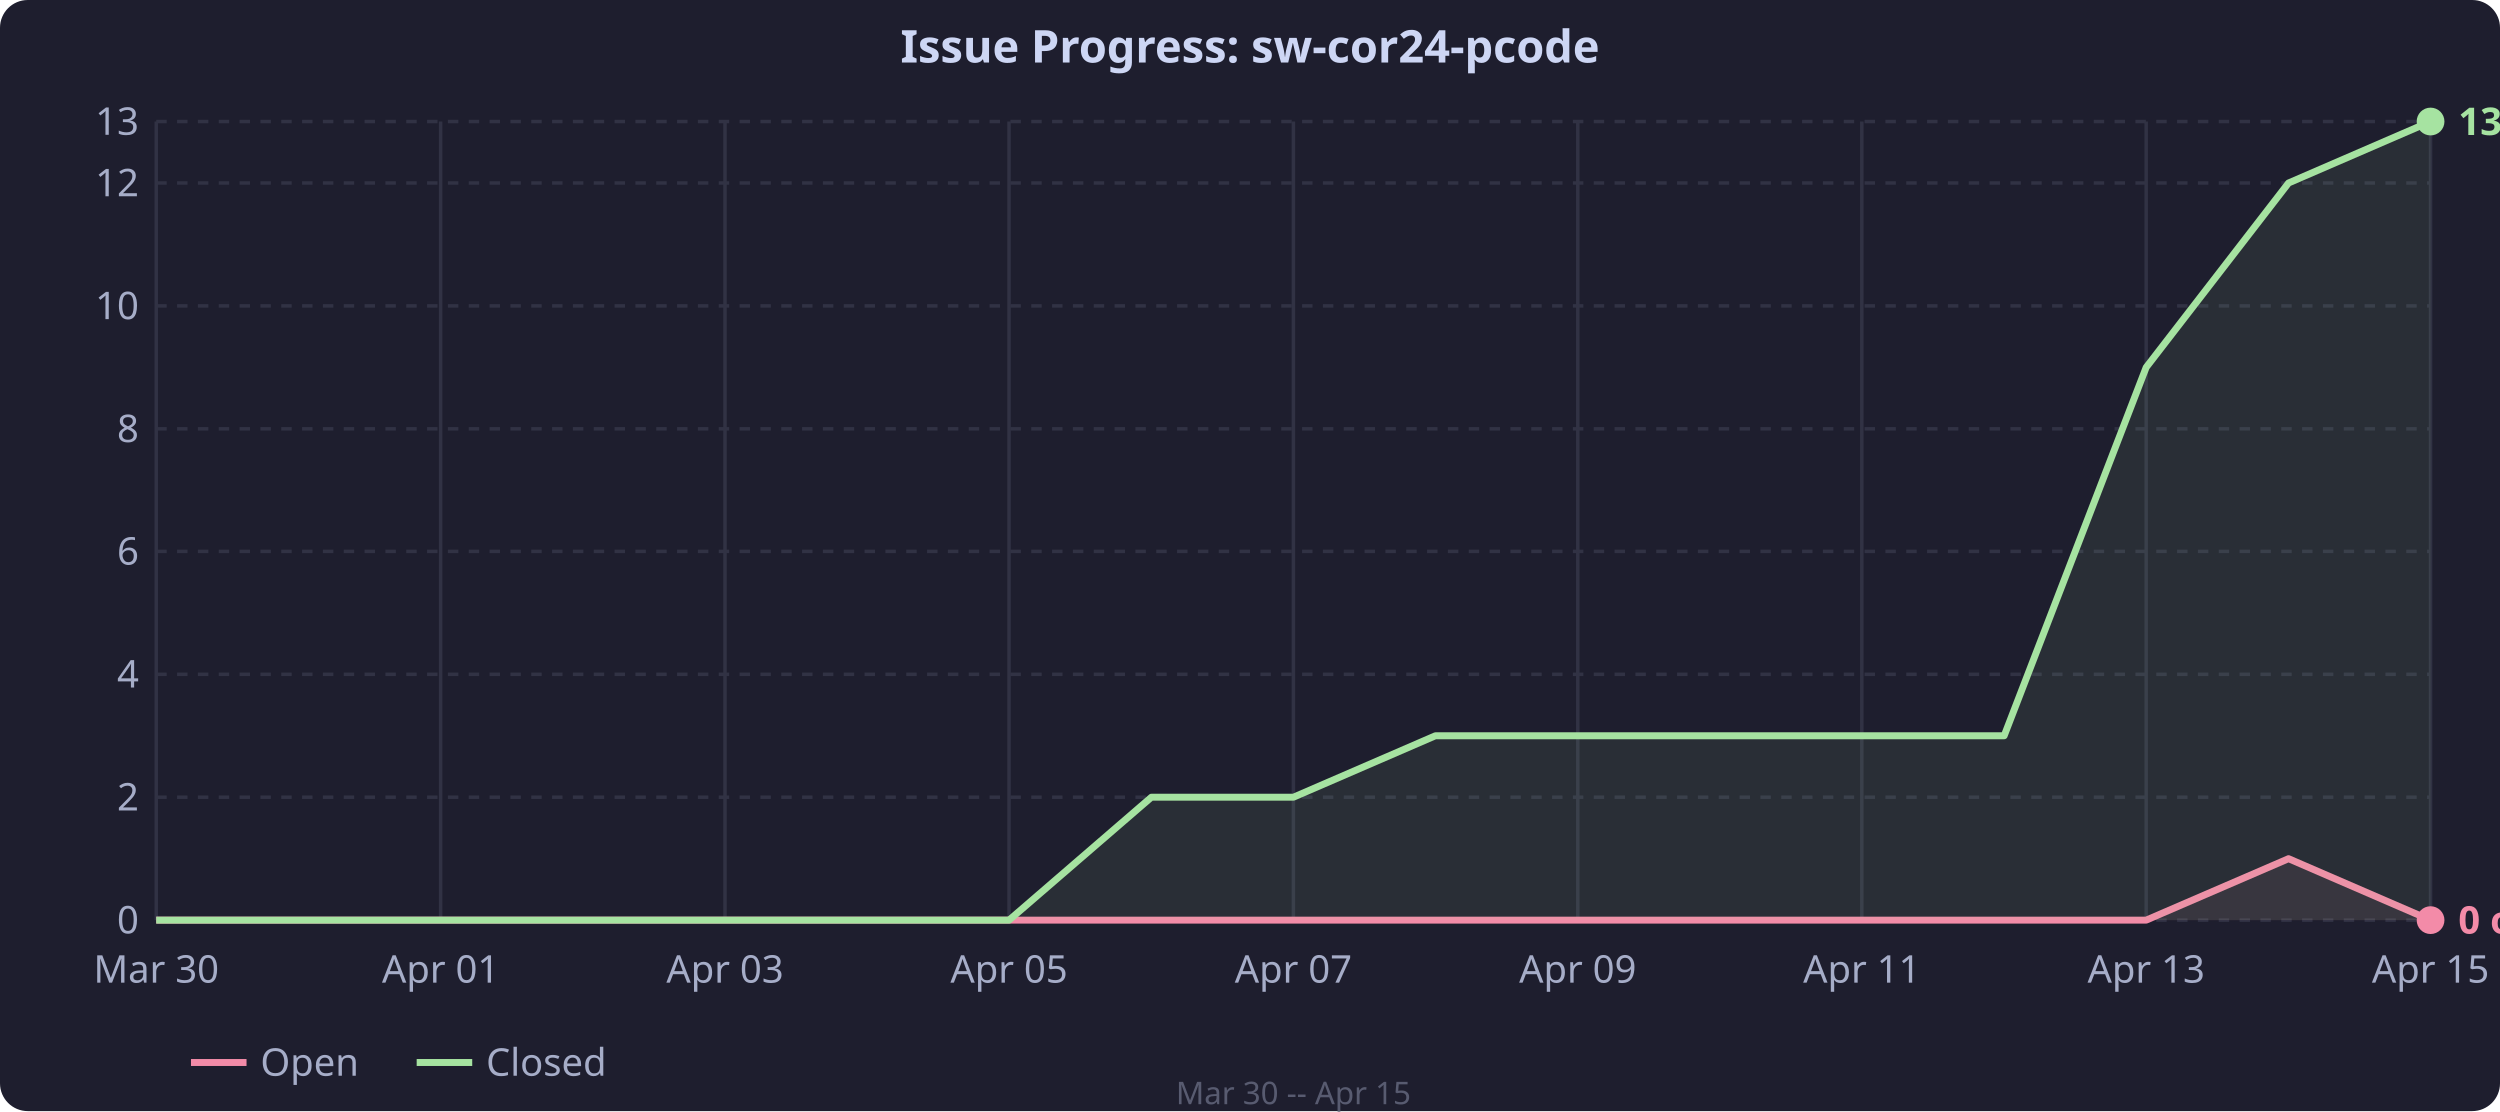
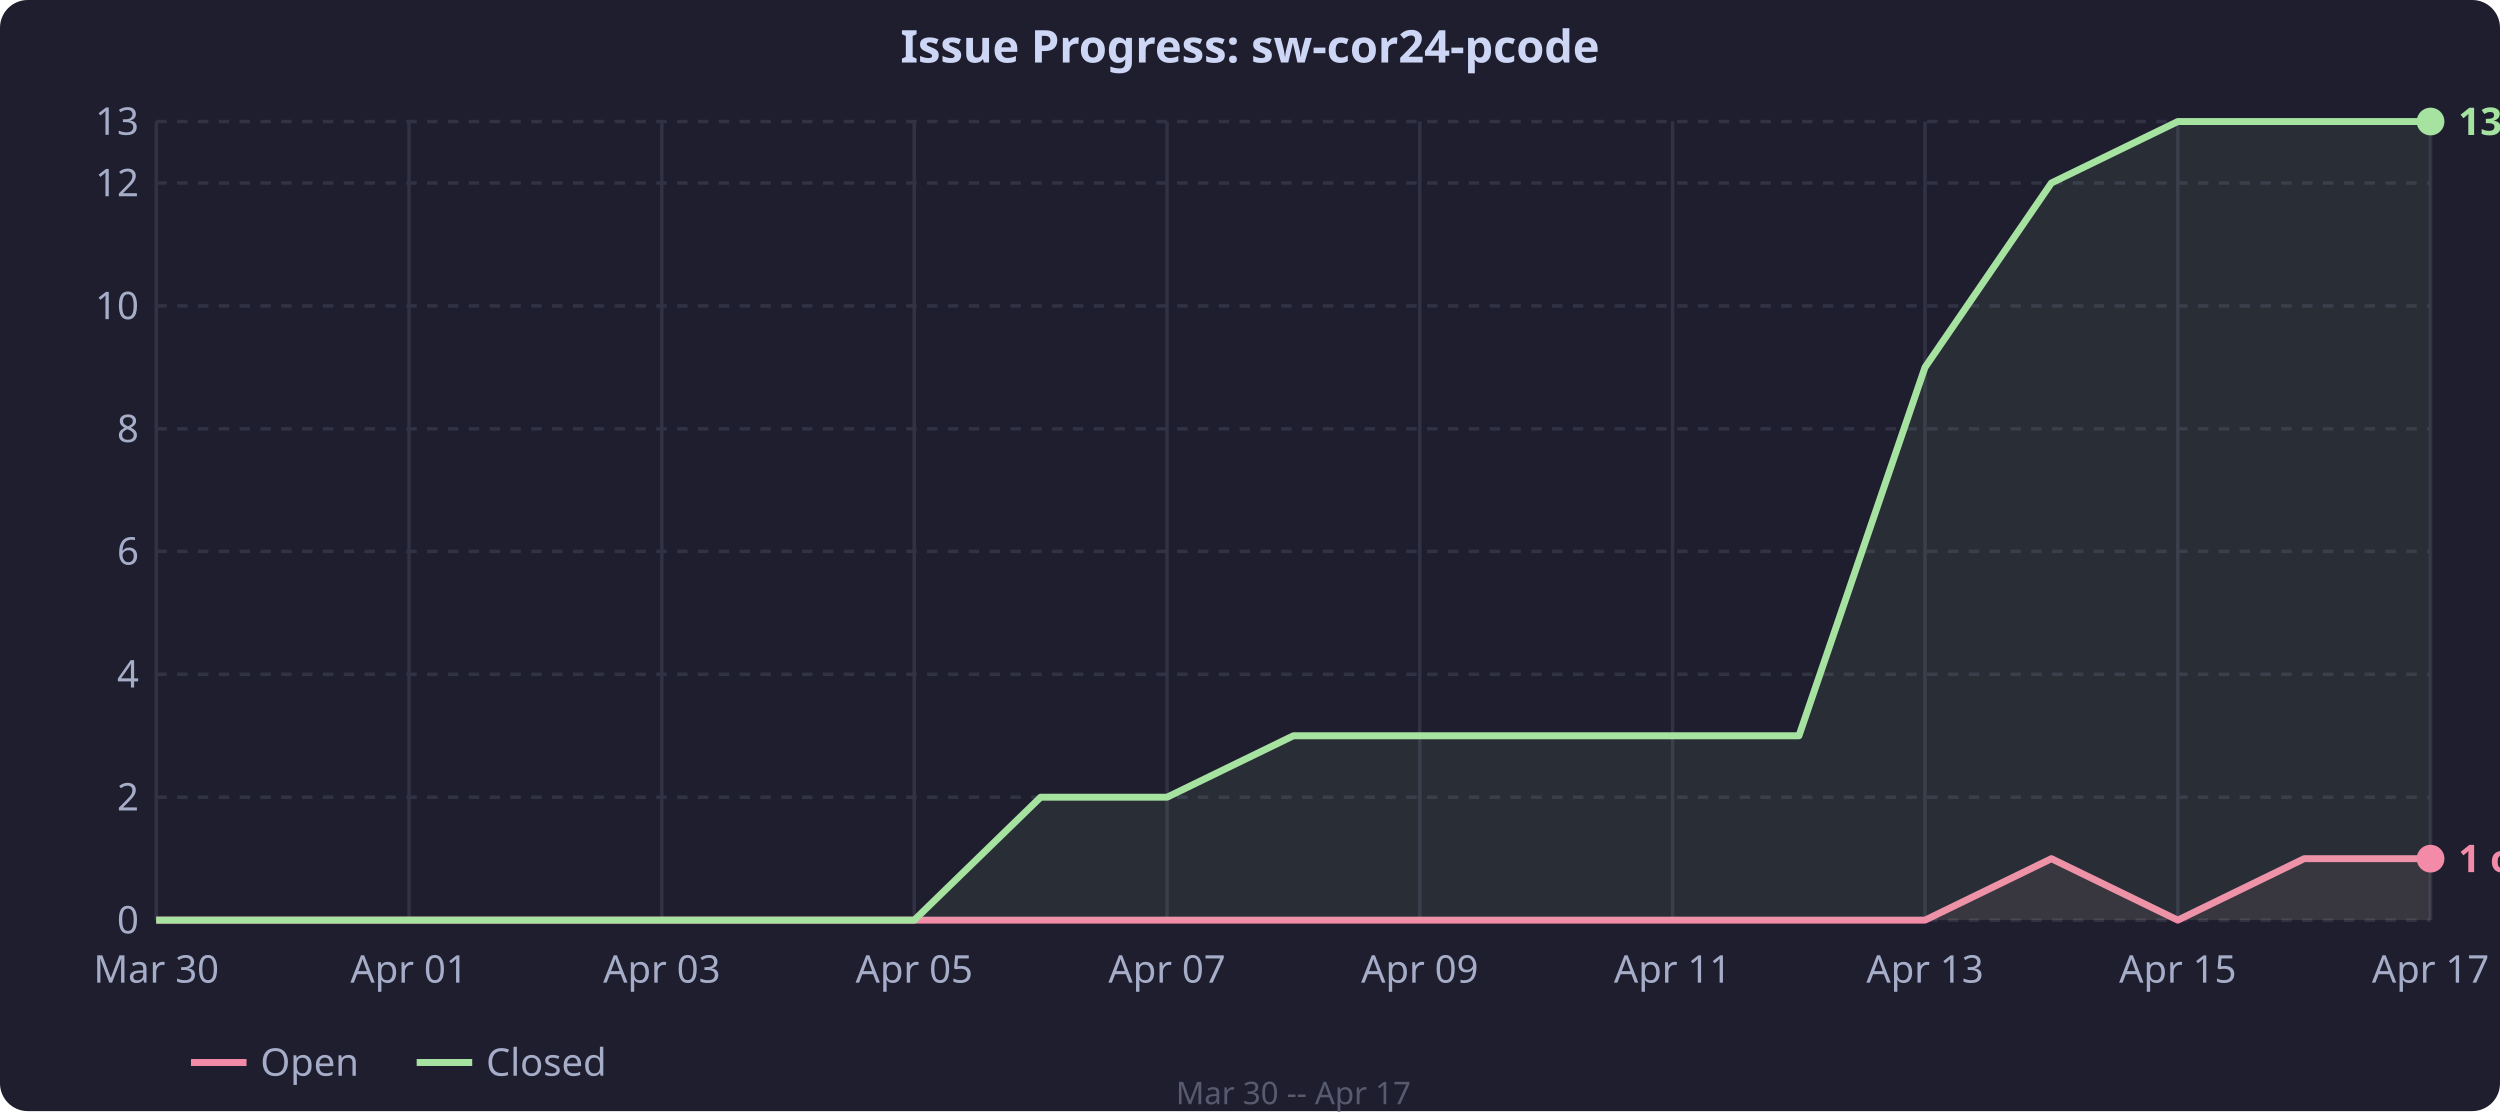
<svg xmlns="http://www.w3.org/2000/svg" viewBox="0 0 720 320" style="font-family: system-ui, sans-serif; font-size: 11px; color: #cdd6f4;">
  <rect width="720" height="320" fill="#1e1e2e" rx="8" />
  <line x1="45" y1="265.0" x2="700" y2="265.0" stroke="#313244" stroke-dasharray="3,3" />
  <text x="40" y="265.0" fill="#a6adc8" text-anchor="end" dominant-baseline="middle">0</text>
  <line x1="45" y1="229.6" x2="700" y2="229.6" stroke="#313244" stroke-dasharray="3,3" />
  <text x="40" y="229.6" fill="#a6adc8" text-anchor="end" dominant-baseline="middle">2</text>
  <line x1="45" y1="194.2" x2="700" y2="194.2" stroke="#313244" stroke-dasharray="3,3" />
  <text x="40" y="194.2" fill="#a6adc8" text-anchor="end" dominant-baseline="middle">4</text>
  <line x1="45" y1="158.8" x2="700" y2="158.8" stroke="#313244" stroke-dasharray="3,3" />
  <text x="40" y="158.8" fill="#a6adc8" text-anchor="end" dominant-baseline="middle">6</text>
  <line x1="45" y1="123.5" x2="700" y2="123.5" stroke="#313244" stroke-dasharray="3,3" />
  <text x="40" y="123.5" fill="#a6adc8" text-anchor="end" dominant-baseline="middle">8</text>
  <line x1="45" y1="88.1" x2="700" y2="88.1" stroke="#313244" stroke-dasharray="3,3" />
  <text x="40" y="88.1" fill="#a6adc8" text-anchor="end" dominant-baseline="middle">10</text>
  <line x1="45" y1="52.7" x2="700" y2="52.7" stroke="#313244" stroke-dasharray="3,3" />
  <text x="40" y="52.7" fill="#a6adc8" text-anchor="end" dominant-baseline="middle">12</text>
  <line x1="45" y1="35.0" x2="700" y2="35.0" stroke="#313244" stroke-dasharray="3,3" />
  <text x="40" y="35.0" fill="#a6adc8" text-anchor="end" dominant-baseline="middle">13</text>
  <text x="45.0" y="283" fill="#a6adc8" text-anchor="middle">Mar 30</text>
  <line x1="45.0" y1="35" x2="45.0" y2="265" stroke="#313244" />
-   <text x="126.9" y="283" fill="#a6adc8" text-anchor="middle">Apr 01</text>
-   <line x1="126.9" y1="35" x2="126.9" y2="265" stroke="#313244" />
-   <text x="208.8" y="283" fill="#a6adc8" text-anchor="middle">Apr 03</text>
-   <line x1="208.8" y1="35" x2="208.8" y2="265" stroke="#313244" />
-   <text x="290.6" y="283" fill="#a6adc8" text-anchor="middle">Apr 05</text>
-   <line x1="290.6" y1="35" x2="290.6" y2="265" stroke="#313244" />
-   <text x="372.5" y="283" fill="#a6adc8" text-anchor="middle">Apr 07</text>
-   <line x1="372.5" y1="35" x2="372.5" y2="265" stroke="#313244" />
-   <text x="454.4" y="283" fill="#a6adc8" text-anchor="middle">Apr 09</text>
-   <line x1="454.4" y1="35" x2="454.4" y2="265" stroke="#313244" />
-   <text x="536.2" y="283" fill="#a6adc8" text-anchor="middle">Apr 11</text>
-   <line x1="536.2" y1="35" x2="536.2" y2="265" stroke="#313244" />
-   <text x="618.1" y="283" fill="#a6adc8" text-anchor="middle">Apr 13</text>
-   <line x1="618.1" y1="35" x2="618.1" y2="265" stroke="#313244" />
-   <text x="700.0" y="283" fill="#a6adc8" text-anchor="middle">Apr 15</text>
+   <text x="117.8" y="283" fill="#a6adc8" text-anchor="middle">Apr 01</text>
+   <line x1="117.8" y1="35" x2="117.8" y2="265" stroke="#313244" />
+   <text x="190.6" y="283" fill="#a6adc8" text-anchor="middle">Apr 03</text>
+   <line x1="190.6" y1="35" x2="190.6" y2="265" stroke="#313244" />
+   <text x="263.3" y="283" fill="#a6adc8" text-anchor="middle">Apr 05</text>
+   <line x1="263.3" y1="35" x2="263.3" y2="265" stroke="#313244" />
+   <text x="336.1" y="283" fill="#a6adc8" text-anchor="middle">Apr 07</text>
+   <line x1="336.1" y1="35" x2="336.1" y2="265" stroke="#313244" />
+   <text x="408.9" y="283" fill="#a6adc8" text-anchor="middle">Apr 09</text>
+   <line x1="408.9" y1="35" x2="408.9" y2="265" stroke="#313244" />
+   <text x="481.7" y="283" fill="#a6adc8" text-anchor="middle">Apr 11</text>
+   <line x1="481.7" y1="35" x2="481.7" y2="265" stroke="#313244" />
+   <text x="554.4" y="283" fill="#a6adc8" text-anchor="middle">Apr 13</text>
+   <line x1="554.4" y1="35" x2="554.4" y2="265" stroke="#313244" />
+   <text x="627.2" y="283" fill="#a6adc8" text-anchor="middle">Apr 15</text>
+   <line x1="627.2" y1="35" x2="627.2" y2="265" stroke="#313244" />
+   <text x="700.0" y="283" fill="#a6adc8" text-anchor="middle">Apr 17</text>
  <line x1="700.0" y1="35" x2="700.0" y2="265" stroke="#313244" />
-   <polygon fill="rgba(243,139,168,0.08)" points="45.0,265.0 85.9,265.0 126.9,265.0 167.8,265.0 208.8,265.0 249.7,265.0 290.6,265.0 331.6,265.0 372.5,265.0 413.4,265.0 454.4,265.0 495.3,265.0 536.2,265.0 577.2,265.0 618.1,265.0 659.1,247.3 700.0,265.0 700.0,265.0 45.0,265.0" />
-   <polyline fill="none" stroke="#f38ba8" stroke-width="2" stroke-linejoin="round" points="45.0,265.0 85.9,265.0 126.9,265.0 167.8,265.0 208.8,265.0 249.7,265.0 290.6,265.0 331.6,265.0 372.5,265.0 413.4,265.0 454.4,265.0 495.3,265.0 536.2,265.0 577.2,265.0 618.1,265.0 659.1,247.3 700.0,265.0" />
-   <polygon fill="rgba(166,227,161,0.08)" points="45.0,265.0 85.9,265.0 126.9,265.0 167.8,265.0 208.8,265.0 249.7,265.0 290.6,265.0 331.6,229.6 372.5,229.6 413.4,211.9 454.4,211.9 495.3,211.9 536.2,211.9 577.2,211.9 618.1,105.8 659.1,52.7 700.0,35.0 700.0,265.0 45.0,265.0" />
-   <polyline fill="none" stroke="#a6e3a1" stroke-width="2" stroke-linejoin="round" points="45.0,265.0 85.9,265.0 126.9,265.0 167.8,265.0 208.8,265.0 249.7,265.0 290.6,265.0 331.6,229.6 372.5,229.6 413.4,211.9 454.4,211.9 495.3,211.9 536.2,211.9 577.2,211.9 618.1,105.8 659.1,52.7 700.0,35.0" />
-   <circle cx="700.0" cy="265.0" r="4" fill="#f38ba8" />
+   <polygon fill="rgba(243,139,168,0.08)" points="45.0,265.0 81.4,265.0 117.8,265.0 154.2,265.0 190.6,265.0 226.9,265.0 263.3,265.0 299.7,265.0 336.1,265.0 372.5,265.0 408.9,265.0 445.3,265.0 481.7,265.0 518.1,265.0 554.4,265.0 590.8,247.3 627.2,265.0 663.6,247.3 700.0,247.3 700.0,265.0 45.0,265.0" />
+   <polyline fill="none" stroke="#f38ba8" stroke-width="2" stroke-linejoin="round" points="45.0,265.0 81.4,265.0 117.8,265.0 154.2,265.0 190.6,265.0 226.9,265.0 263.3,265.0 299.7,265.0 336.1,265.0 372.5,265.0 408.9,265.0 445.3,265.0 481.7,265.0 518.1,265.0 554.4,265.0 590.8,247.3 627.2,265.0 663.6,247.3 700.0,247.3" />
+   <polygon fill="rgba(166,227,161,0.08)" points="45.0,265.0 81.4,265.0 117.8,265.0 154.2,265.0 190.6,265.0 226.9,265.0 263.3,265.0 299.7,229.6 336.1,229.6 372.5,211.9 408.9,211.9 445.3,211.9 481.7,211.9 518.1,211.9 554.4,105.8 590.8,52.7 627.2,35.0 663.6,35.0 700.0,35.0 700.0,265.0 45.0,265.0" />
+   <polyline fill="none" stroke="#a6e3a1" stroke-width="2" stroke-linejoin="round" points="45.0,265.0 81.4,265.0 117.8,265.0 154.2,265.0 190.6,265.0 226.9,265.0 263.3,265.0 299.7,229.6 336.1,229.6 372.5,211.9 408.9,211.9 445.3,211.9 481.7,211.9 518.1,211.9 554.4,105.8 590.8,52.7 627.2,35.0 663.6,35.0 700.0,35.0" />
+   <circle cx="700.0" cy="247.3" r="4" fill="#f38ba8" />
  <circle cx="700.0" cy="35.0" r="4" fill="#a6e3a1" />
-   <text x="708.0" y="265.0" fill="#f38ba8" text-anchor="start" dominant-baseline="middle" font-size="11px" font-weight="600">0 open</text>
+   <text x="708.0" y="247.3" fill="#f38ba8" text-anchor="start" dominant-baseline="middle" font-size="11px" font-weight="600">1 open</text>
  <text x="708.0" y="35.0" fill="#a6e3a1" text-anchor="start" dominant-baseline="middle" font-size="11px" font-weight="600">13 closed</text>
  <text x="360" y="18" fill="#cdd6f4" text-anchor="middle" font-size="13px" font-weight="600">Issue Progress: sw-cor24-pcode</text>
  <line x1="55" y1="306" x2="71" y2="306" stroke="#f38ba8" stroke-width="2" />
  <text x="75" y="306" fill="#a6adc8" dominant-baseline="middle">Open</text>
  <line x1="120" y1="306" x2="136" y2="306" stroke="#a6e3a1" stroke-width="2" />
  <text x="140" y="306" fill="#a6adc8" dominant-baseline="middle">Closed</text>
-   <text x="372.5" y="318" fill="#585b70" text-anchor="middle" font-size="9px">Mar 30 -- Apr 15</text>
+   <text x="372.5" y="318" fill="#585b70" text-anchor="middle" font-size="9px">Mar 30 -- Apr 17</text>
</svg>
